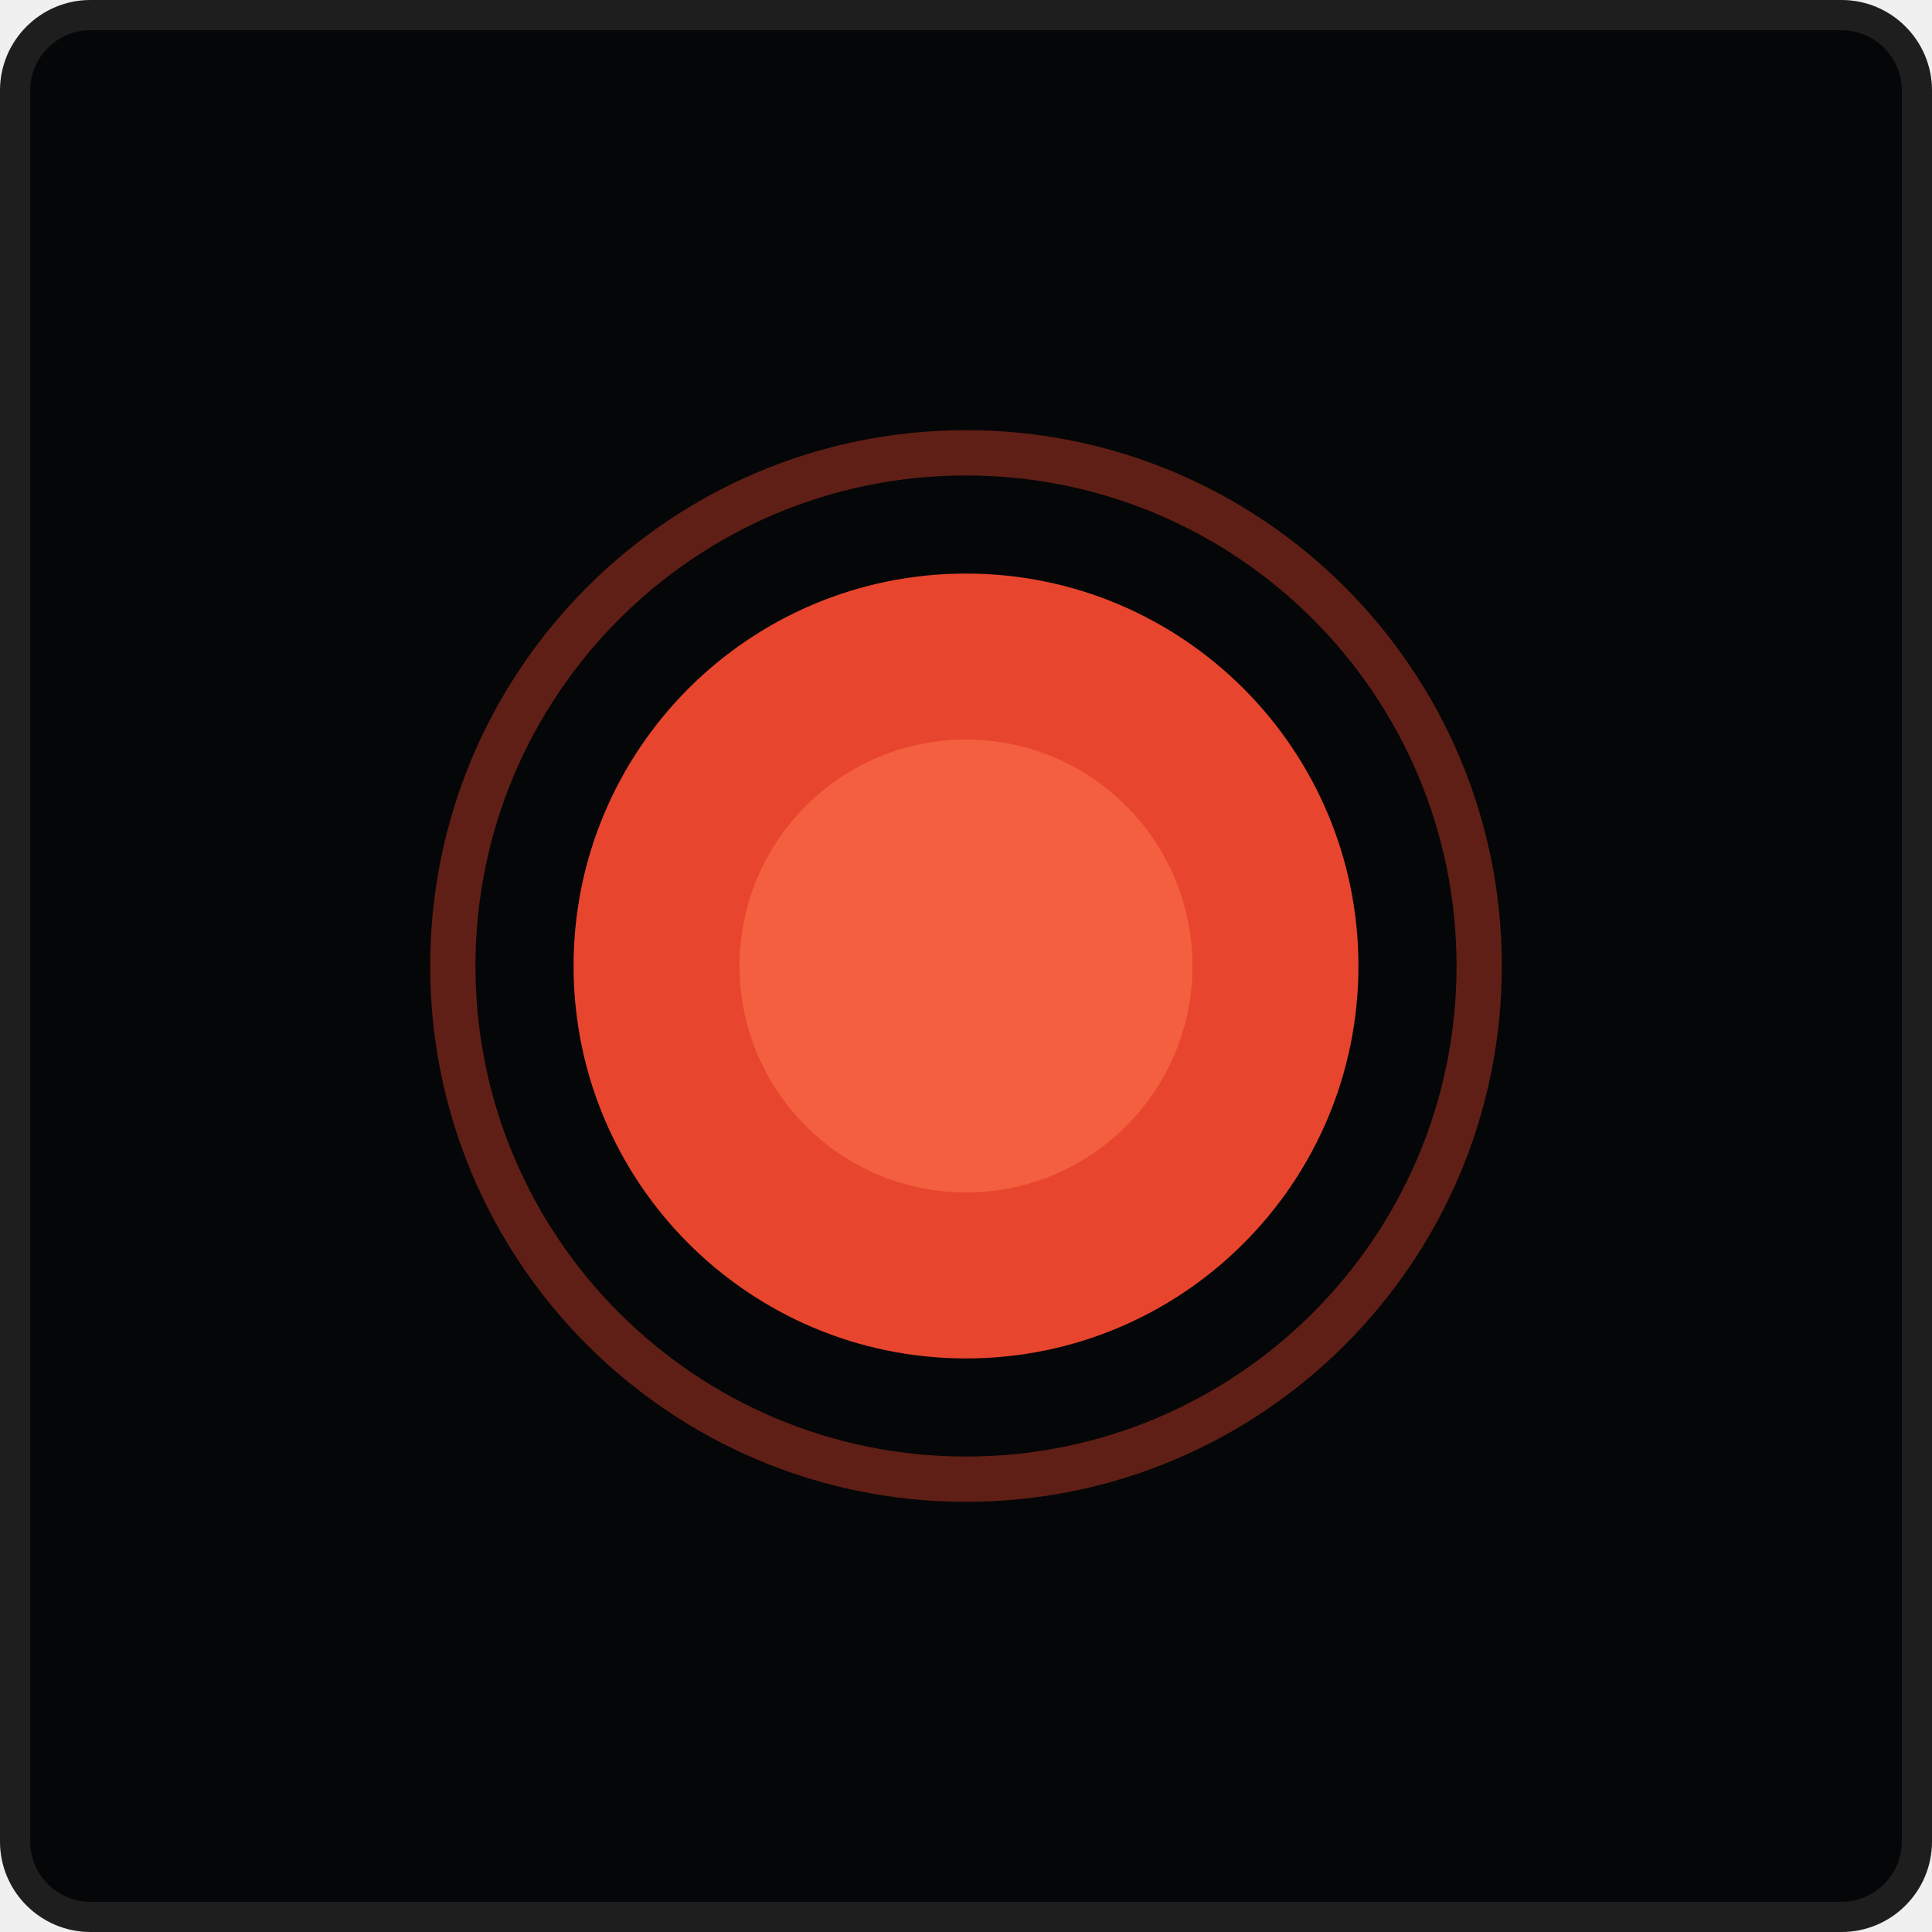
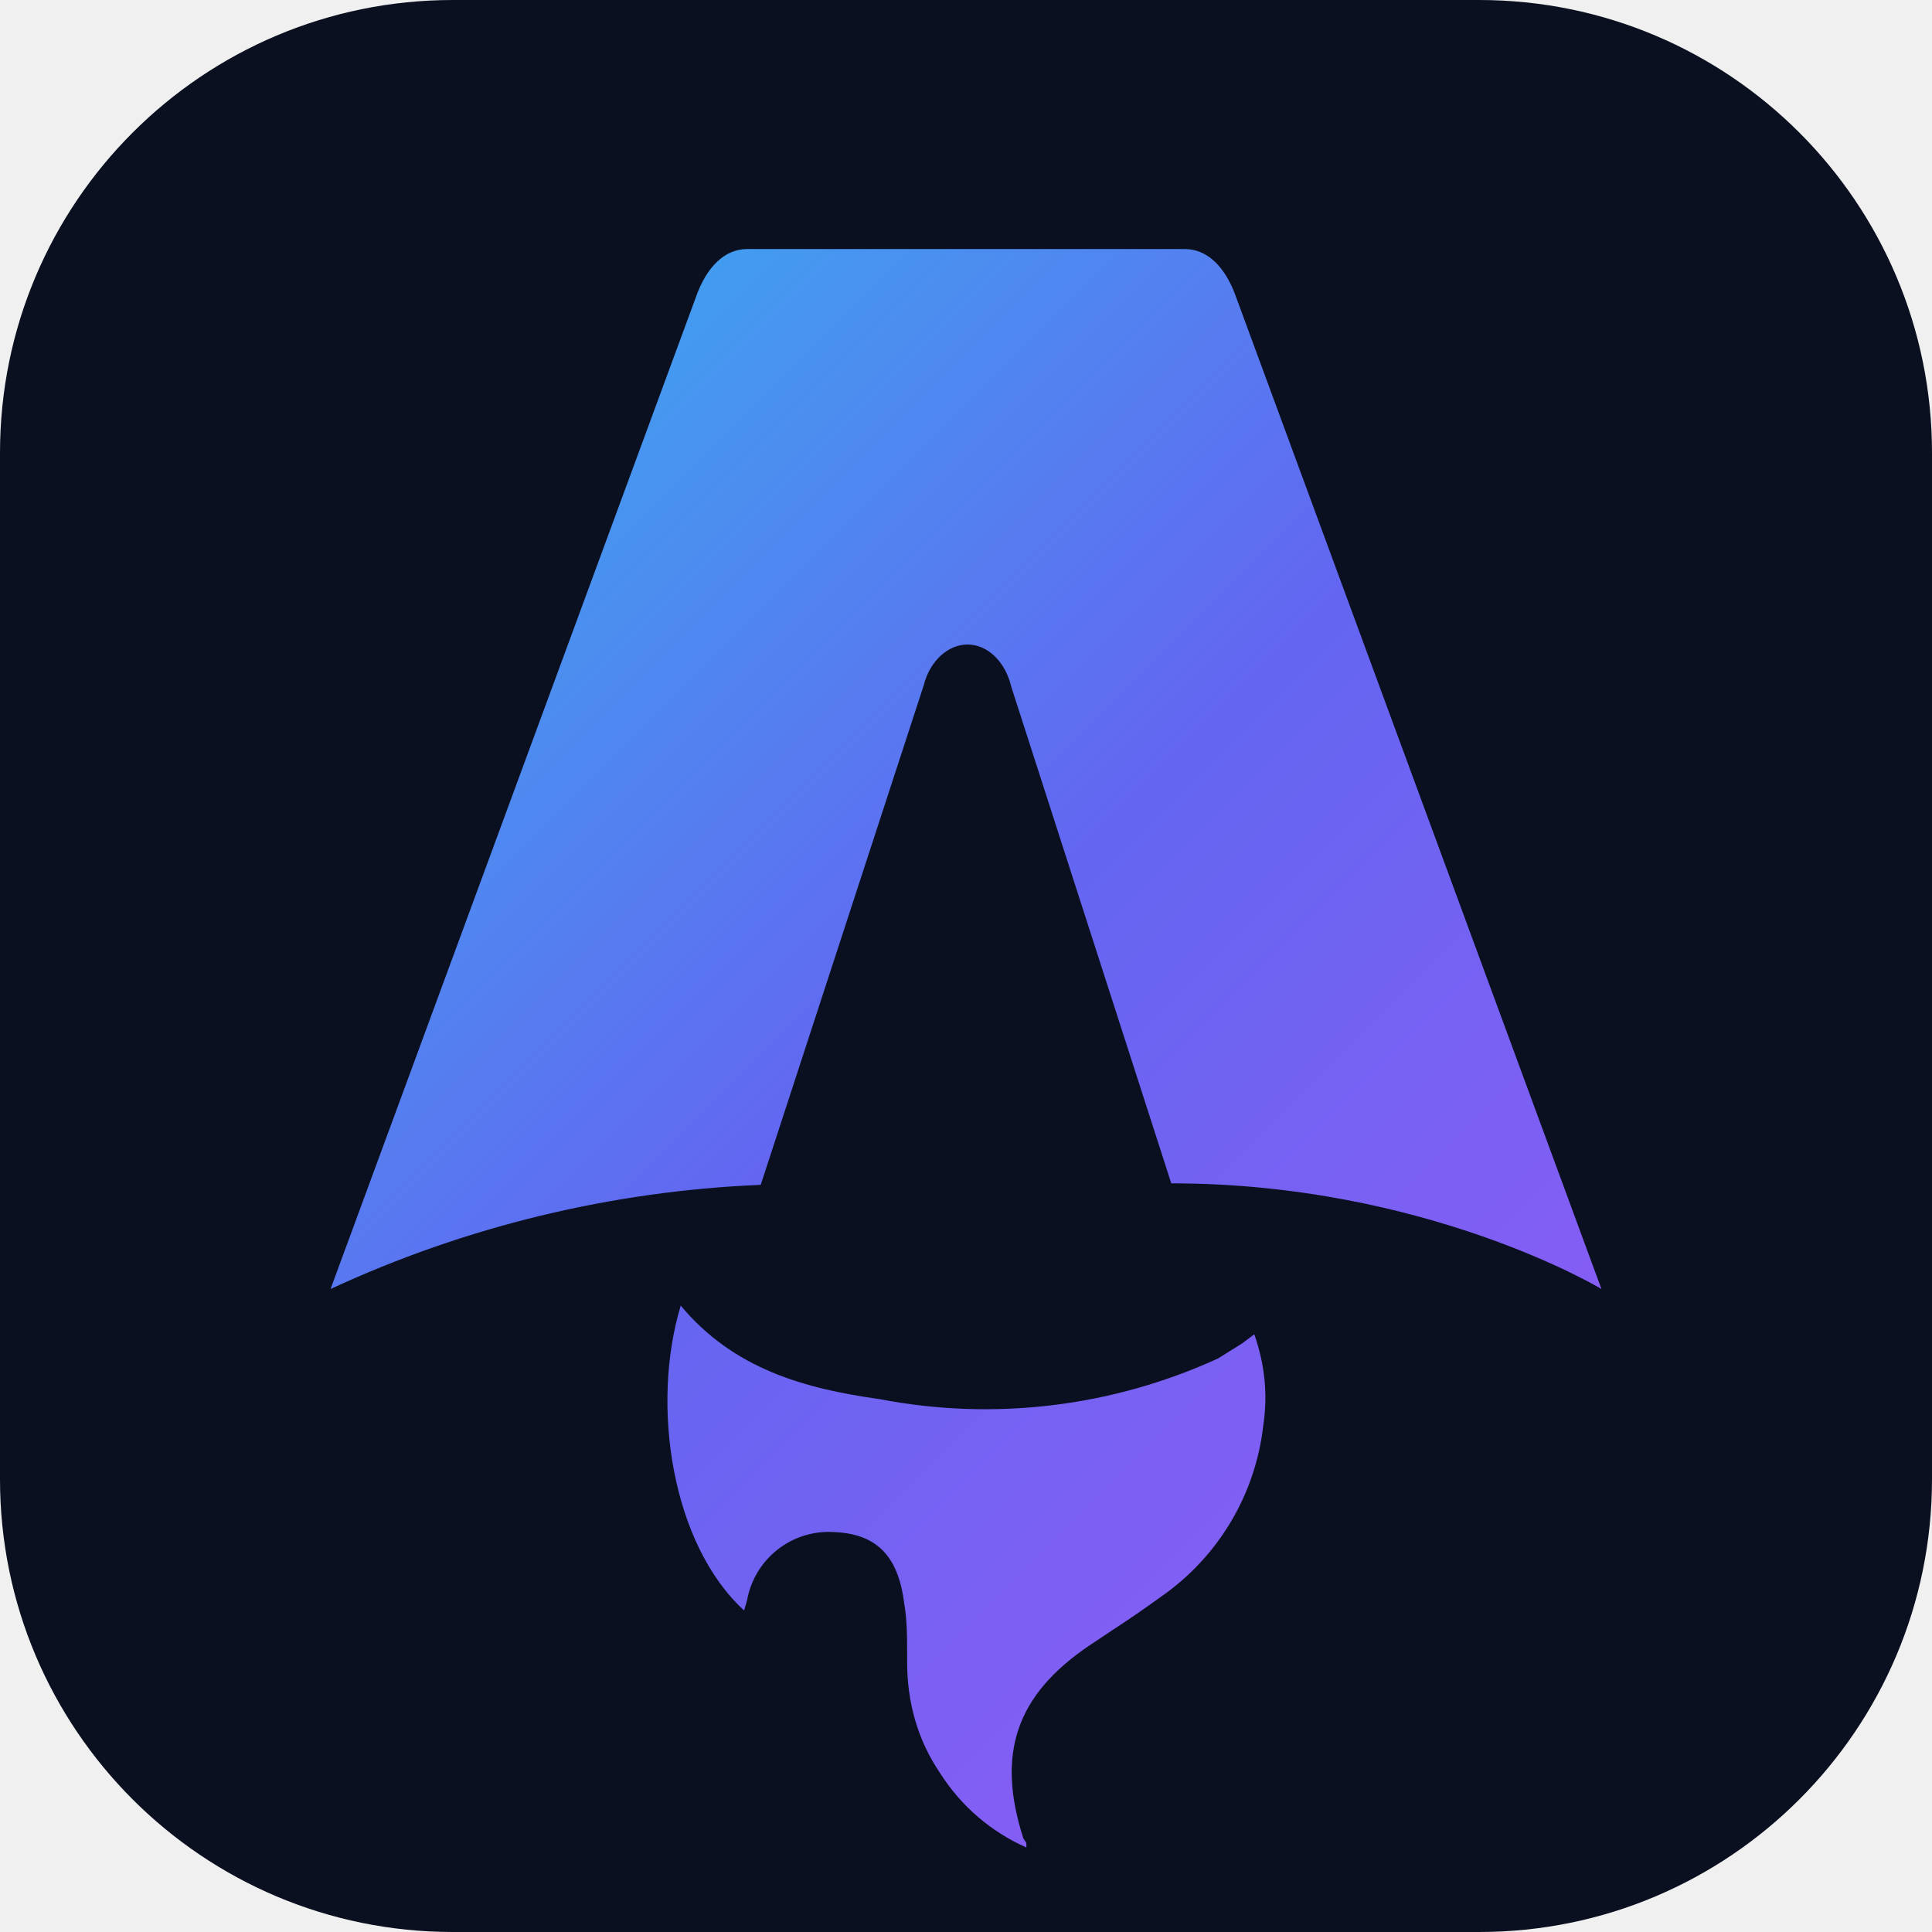
<svg xmlns="http://www.w3.org/2000/svg" fill="none" viewBox="0 0 128 128">
-   <rect width="128" height="128" rx="6" fill="#050607" />
-   <rect x="1" y="1" width="126" height="126" rx="5" stroke="#ffffff" stroke-opacity="0.1" stroke-width="2" />
-   <circle cx="64" cy="64" r="26" fill="#e8452e" />
-   <circle cx="64" cy="64" r="34" stroke="#e8452e" stroke-opacity="0.4" stroke-width="3" />
-   <circle cx="64" cy="64" r="15" fill="#f4603f" />
+   <defs>
+     <linearGradient id="g" x1="0" y1="0" x2="128" y2="128" gradientUnits="userSpaceOnUse">
+       <stop stop-color="#22d3ee" />
+       <stop offset="0.5" stop-color="#6366f1" />
+       <stop offset="1" stop-color="#a855f7" />
+     </linearGradient>
+   </defs>
+   <rect width="128" height="128" rx="30" fill="#0b1020" />
+   <path d="M50.4 78.5a75.1 75.1 0 0 0-28.5 6.9l24.2-65.7c.7-2 1.9-3.2 3.4-3.2h29c1.5 0 2.7 1.2 3.4 3.2l24.2 65.7s-11.6-7-28.5-7L67 45.5c-.4-1.7-1.6-2.8-2.9-2.8-1.3 0-2.5 1.1-2.9 2.7L50.4 78.5Zm-1.1 28.2Zm-4.2-20.2c-2 6.6-.6 15.8 4.2 20.2a17.5 17.5 0 0 1 .2-.7 5.5 5.5 0 0 1 5.7-4.5c2.8.1 4.3 1.5 4.7 4.7.2 1.1.2 2.3.2 3.5v.4c0 2.7.7 5.2 2.2 7.4a13 13 0 0 0 5.7 4.9v-.3l-.2-.3c-1.8-5.6-.5-9.5 4.4-12.8l1.5-1a73 73 0 0 0 3.2-2.2 16 16 0 0 0 6.8-11.4c.3-2 .1-4-.6-6l-.8.6-1.6 1a37 37 0 0 1-22.4 2.7c-5-.7-9.7-2-13.2-6.2Z" fill="url(#g)" />
</svg>
